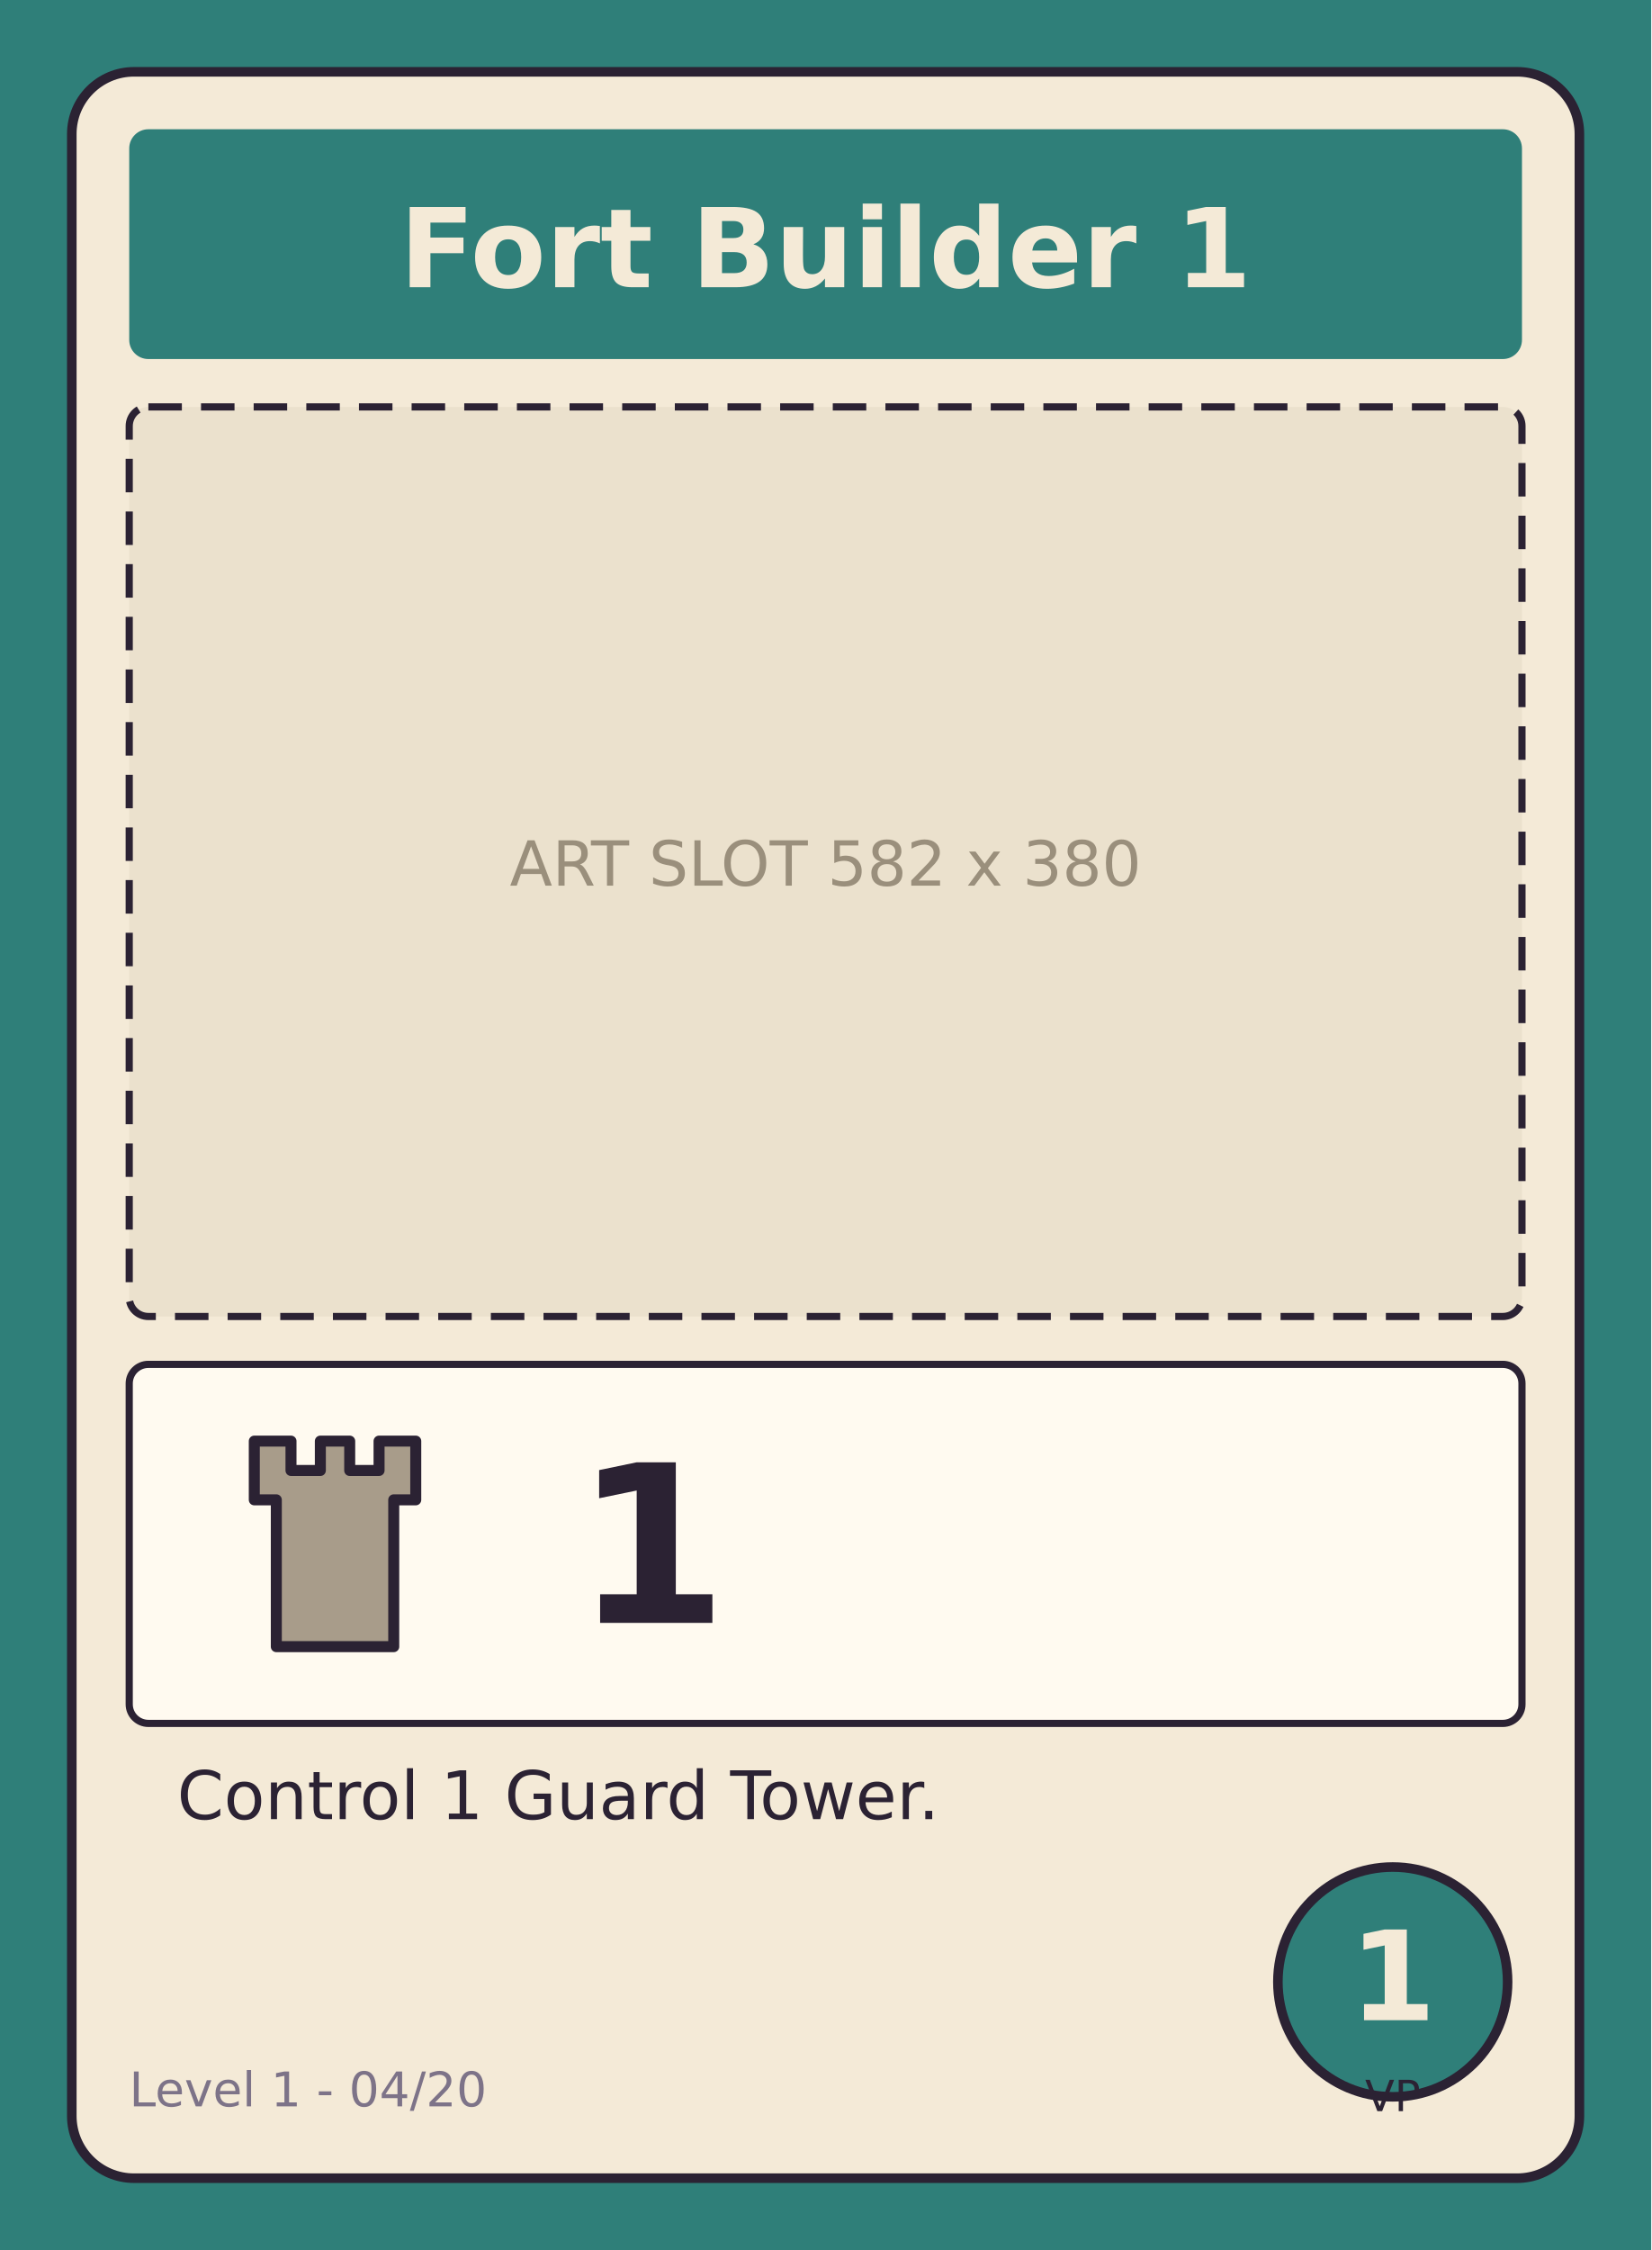
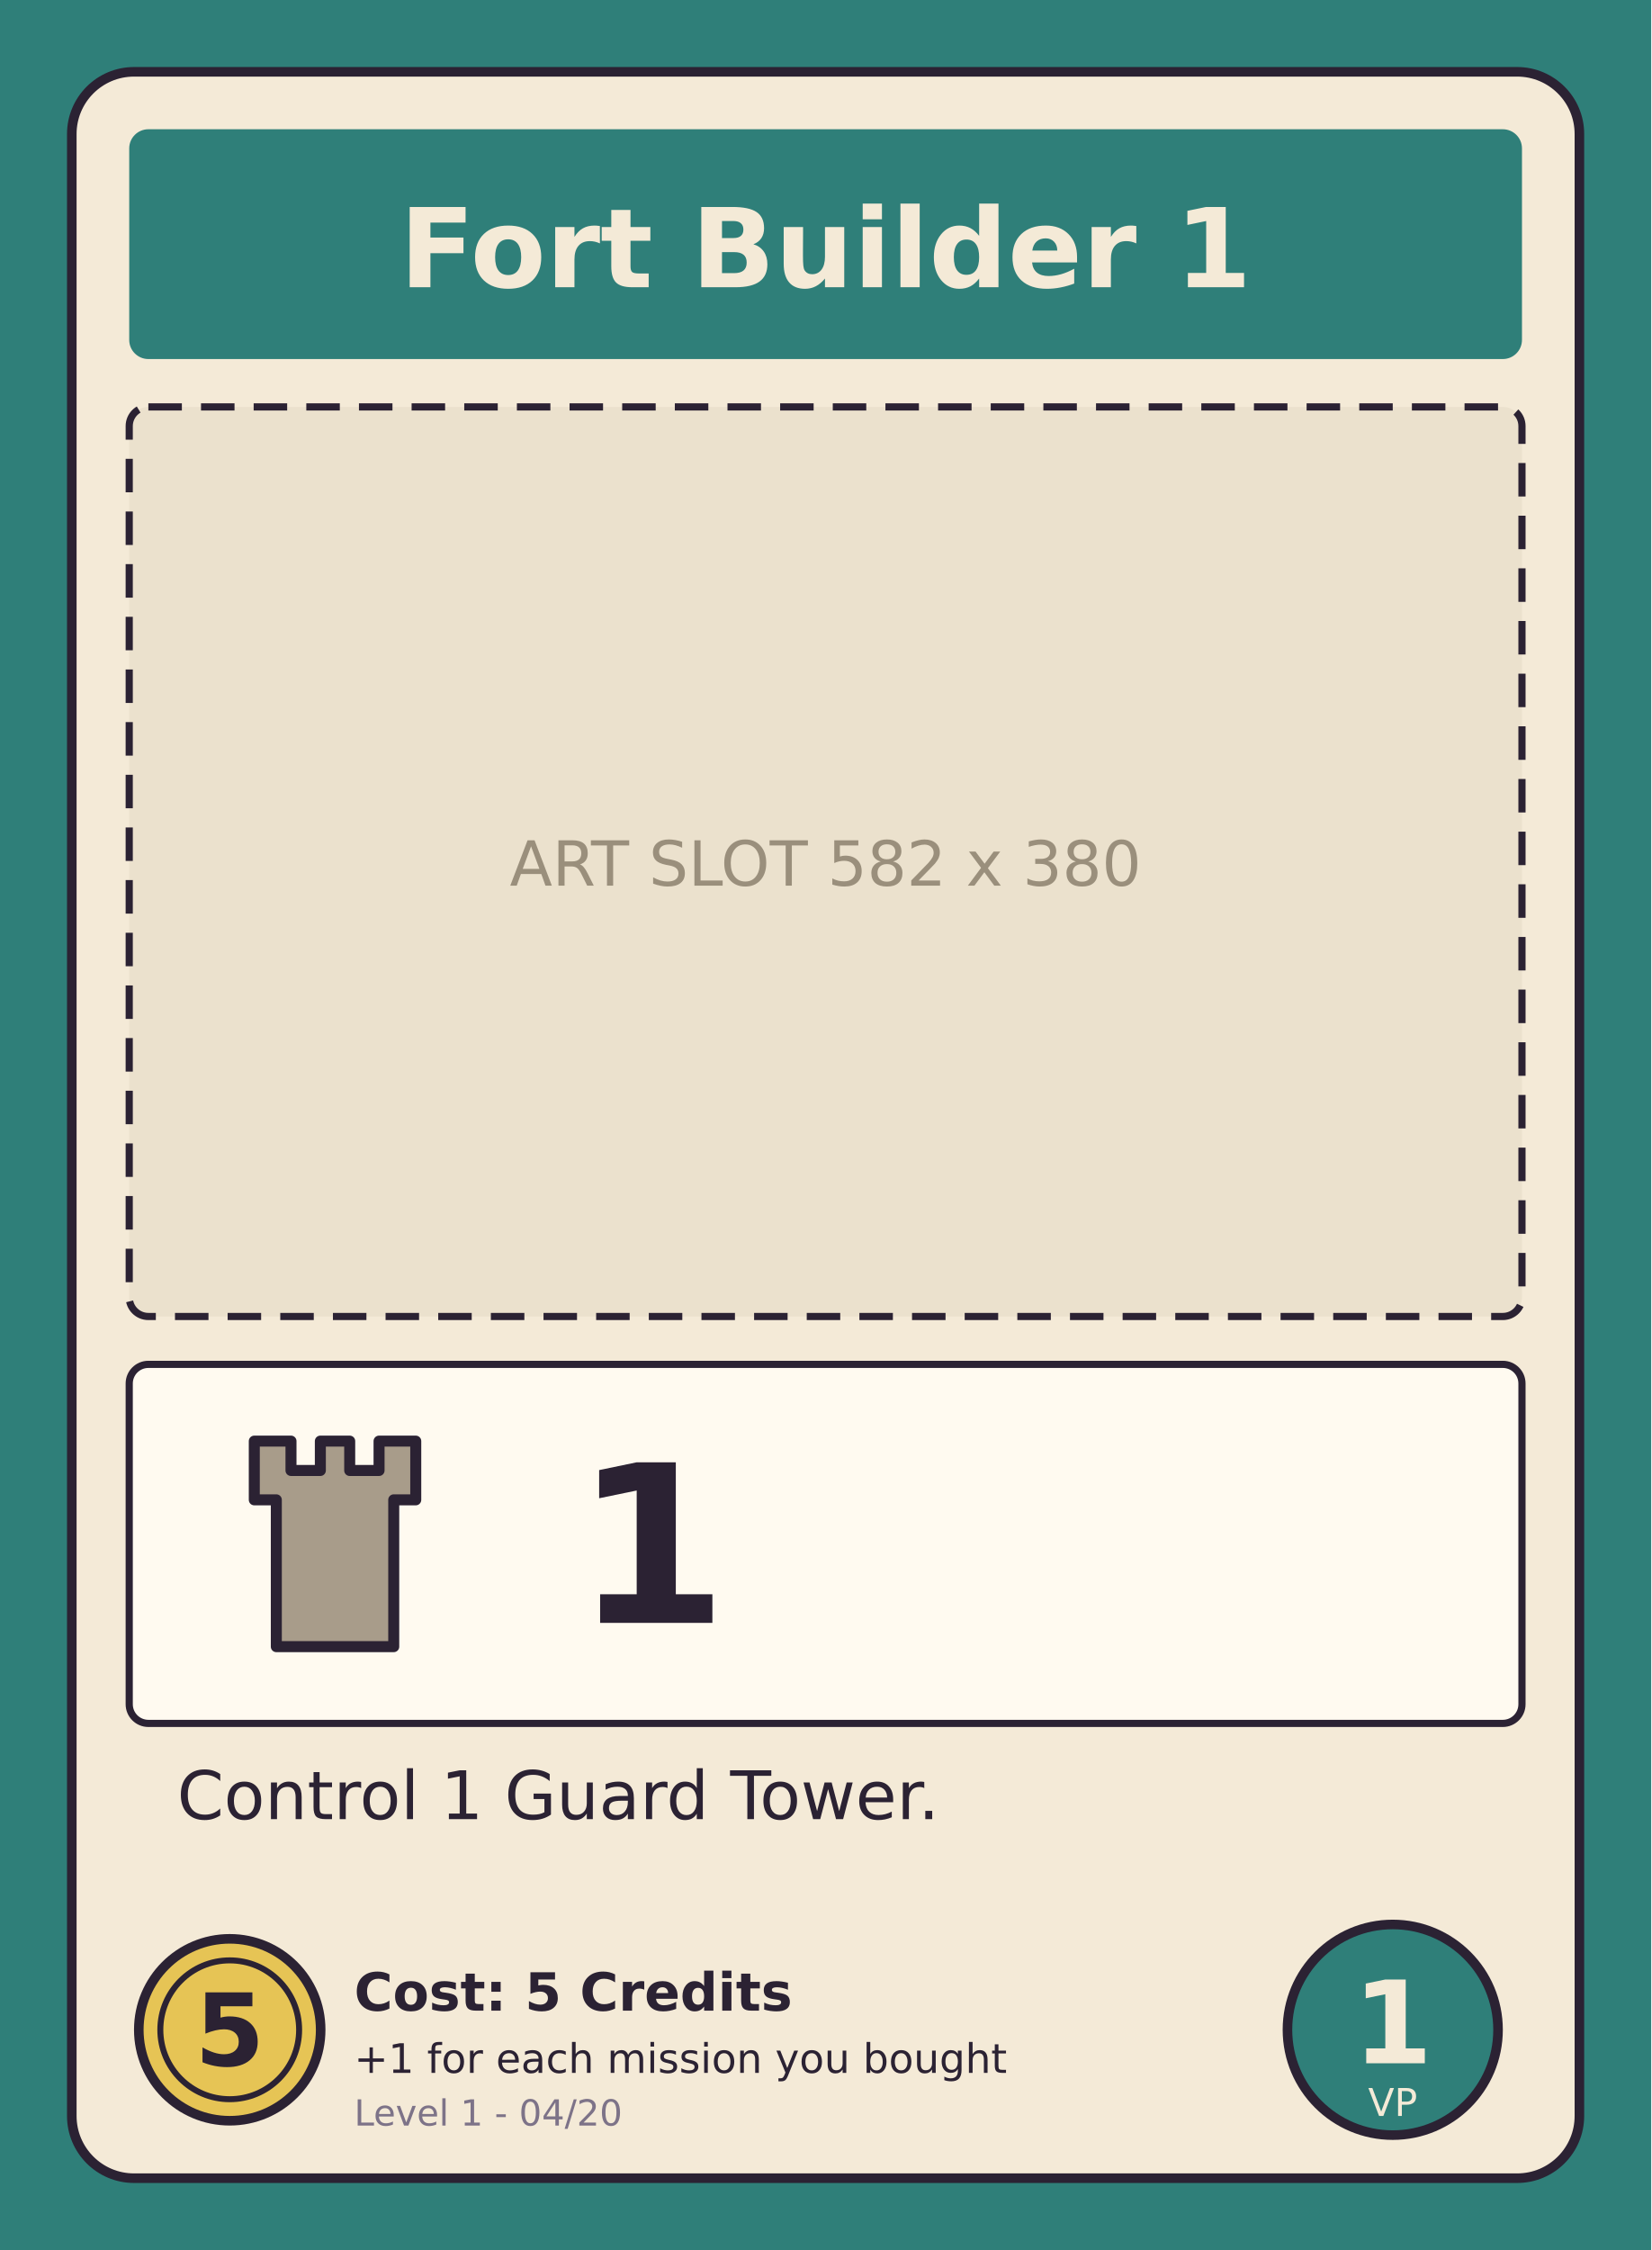
<svg xmlns="http://www.w3.org/2000/svg" viewBox="0 0 690 940" width="69.0mm" height="94.0mm" font-family="DejaVu Sans, Arial, sans-serif">
  <rect id="bleed" x="0" y="0" width="690" height="940" fill="#2f7f79" />
  <rect id="trim" x="30" y="30" width="630" height="880" rx="26" fill="#f4ead7" stroke="#2b2233" stroke-width="4" />
  <rect x="54" y="54" width="582" height="96" rx="8" fill="#2f7f79" />
  <text x="345.0" y="120" text-anchor="middle" font-size="46" font-weight="bold" fill="#f4ead7">Fort Builder 1</text>
  <g id="art-slot">
    <rect x="54" y="170" width="582" height="380" rx="8" fill="#ebe1cd" stroke="#2b2233" stroke-width="3" stroke-dasharray="14 8" />
    <text class="placeholder" x="345.0" y="370" text-anchor="middle" font-size="26" fill="#9a8f7c">ART SLOT 582 x 380</text>
  </g>
  <rect x="54" y="570" width="582" height="150" rx="8" fill="#fffaf0" stroke="#2b2233" stroke-width="3" />
  <g transform="translate(140,645) scale(1.533333)" stroke="#2b2233" stroke-width="3" stroke-linejoin="round" fill="none">
    <path d="M-16 28 L-16 -12 L-22 -12 L-22 -28 L-12 -28 L-12 -20 L-4 -20 L-4 -28 L4 -28 L4 -20 L12 -20 L12 -28 L22 -28 L22 -12 L16 -12 L16 28 Z" fill="#a89c8a" />
  </g>
  <text x="240" y="678" font-size="92" font-weight="bold" fill="#2b2233">1</text>
  <text x="74" y="760" font-size="28" fill="#2b2233">Control 1 Guard Tower.</text>
-   <circle cx="582" cy="828" r="48" fill="#2f7f79" stroke="#2b2233" stroke-width="4" />
-   <text x="582" y="844" text-anchor="middle" font-size="52" font-weight="bold" fill="#f4ead7">1</text>
-   <text x="582" y="882" text-anchor="middle" font-size="18" fill="#2b2233">VP</text>
-   <text x="54" y="880" font-size="20" fill="#7d7388">Level 1  -  04/20</text>
+   <g id="cost">
+     <circle cx="96" cy="848" r="38" fill="#e6c455" stroke="#2b2233" stroke-width="4" />
+     <circle cx="96" cy="848" r="29" fill="none" stroke="#2b2233" stroke-width="2.5" />
+     <text x="96" y="863" text-anchor="middle" font-size="42" font-weight="bold" fill="#2b2233">5</text>
+   </g>
+   <text x="148" y="840" font-size="22" font-weight="bold" fill="#2b2233">Cost: 5 Credits</text>
+   <text x="148" y="866" font-size="17" fill="#2b2233">+1 for each mission you bought</text>
+   <text x="148" y="888" font-size="15" fill="#7d7388">Level 1  -  04/20</text>
+   <circle cx="582" cy="848" r="44" fill="#2f7f79" stroke="#2b2233" stroke-width="4" />
+   <text x="582" y="862" text-anchor="middle" font-size="48" font-weight="bold" fill="#f4ead7">1</text>
+   <text x="582" y="884" text-anchor="middle" font-size="16" fill="#f4ead7">VP</text>
</svg>
